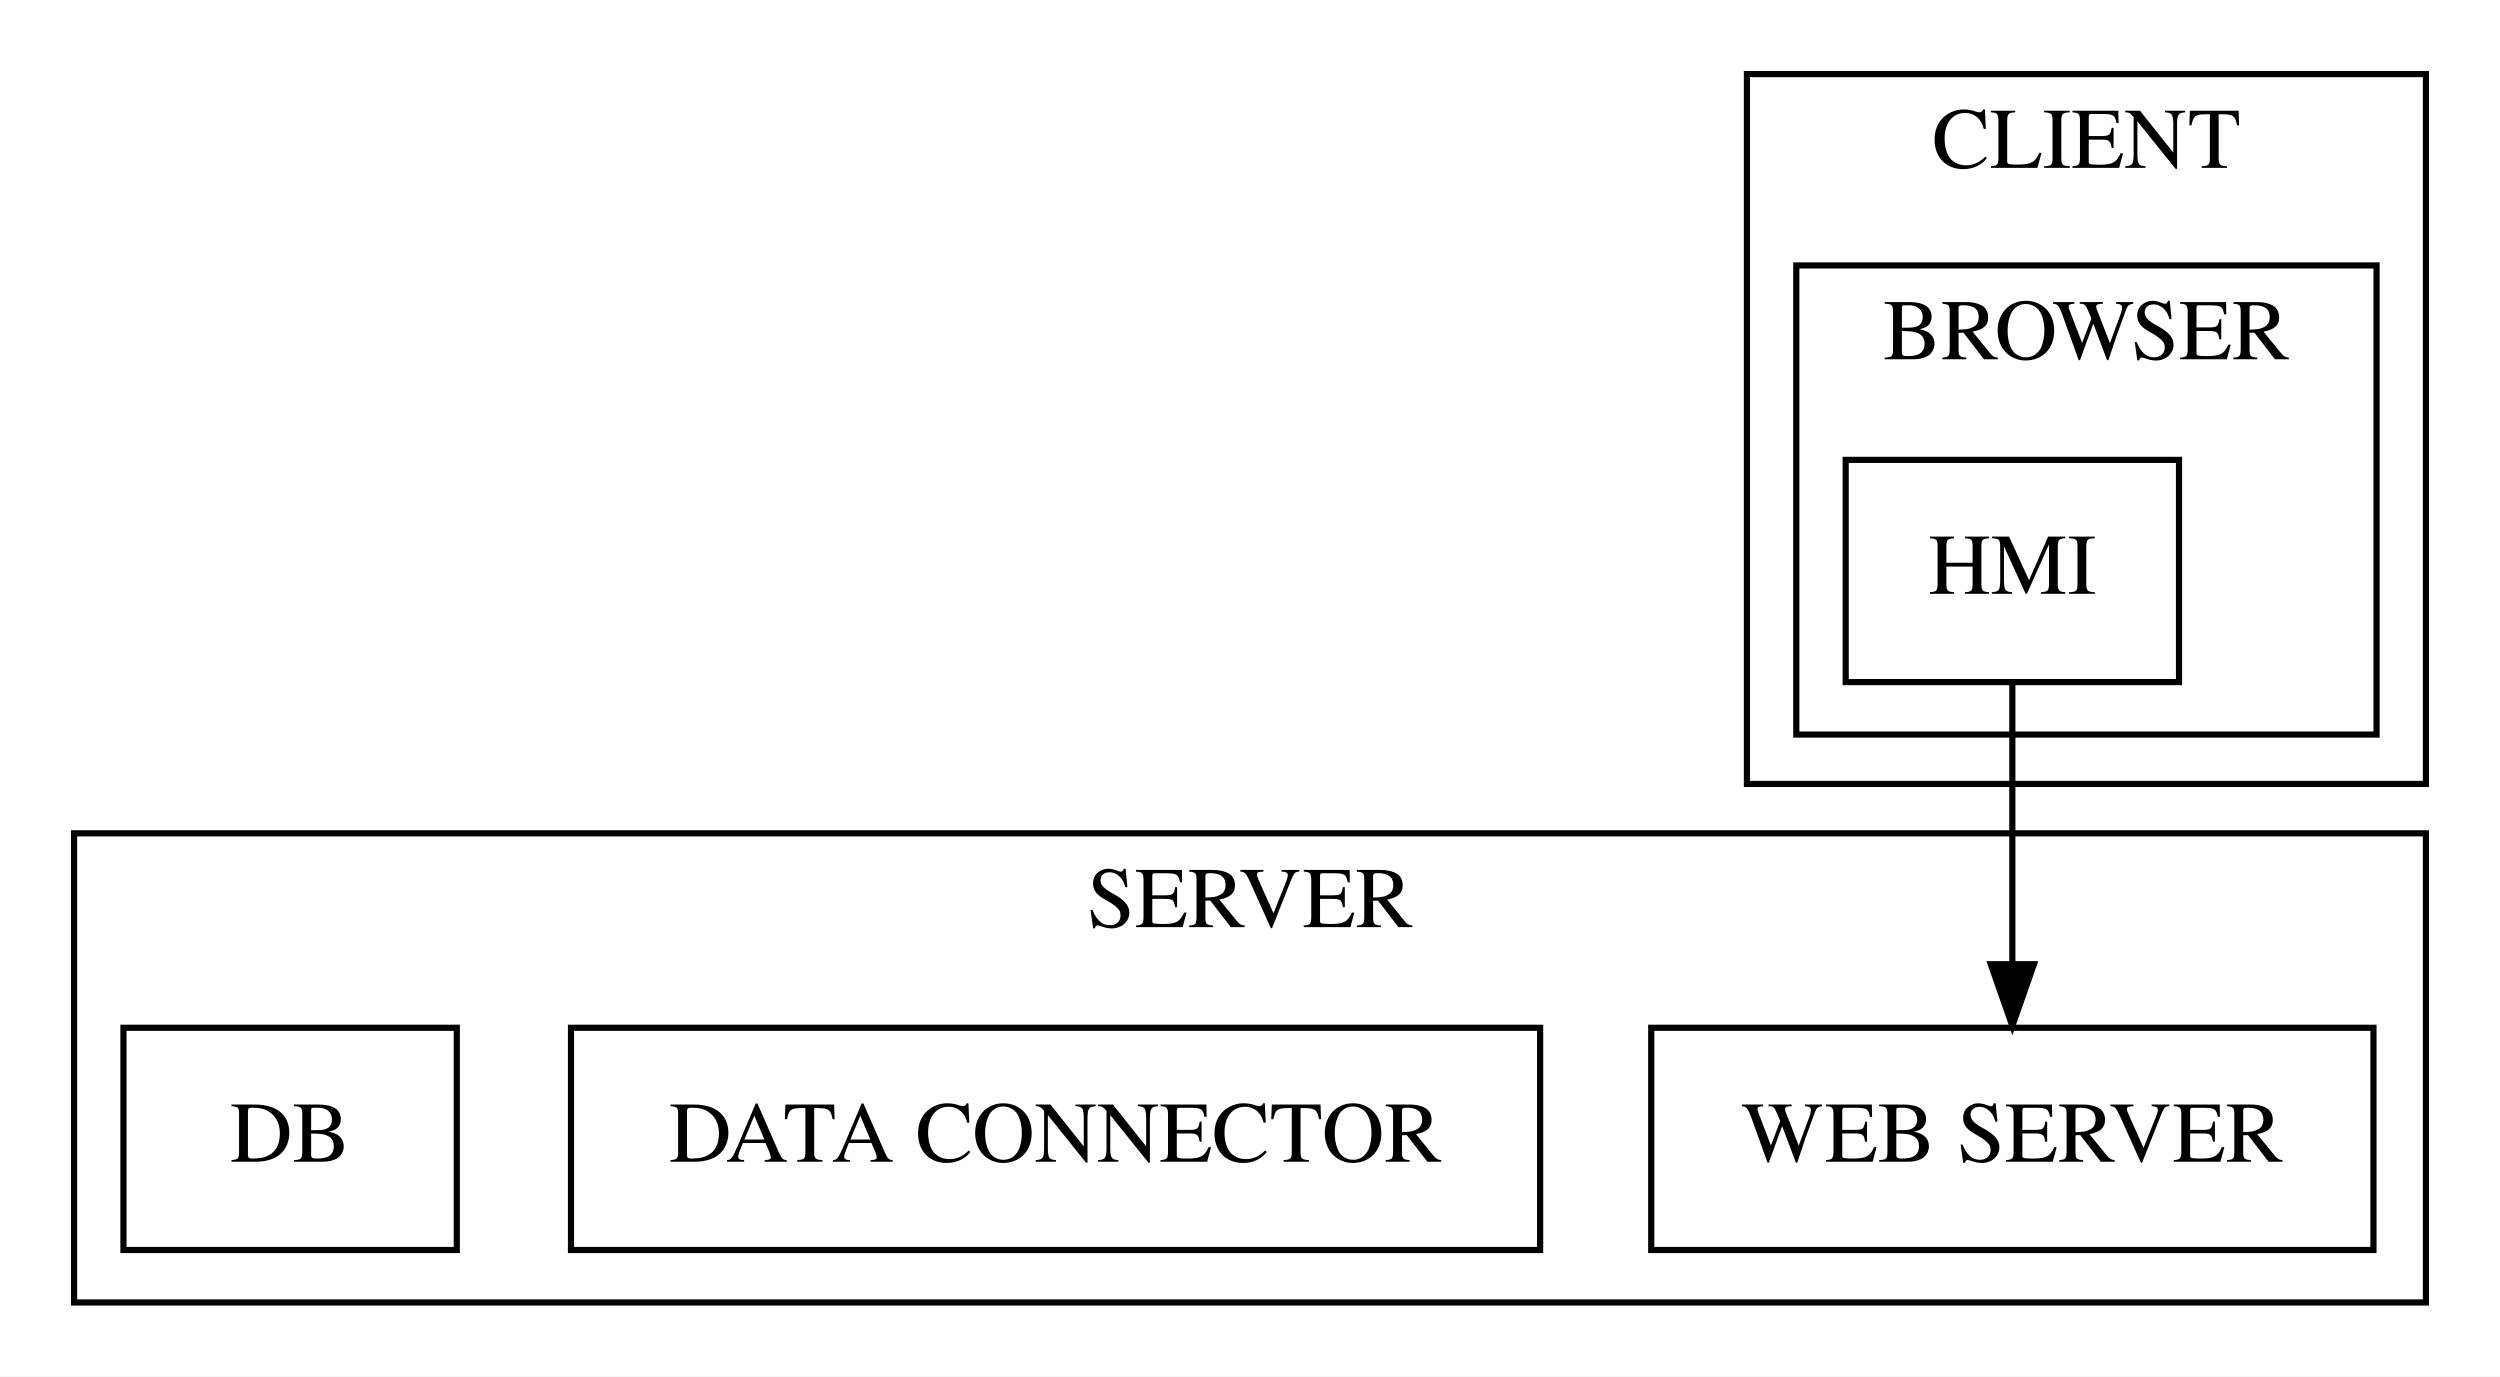
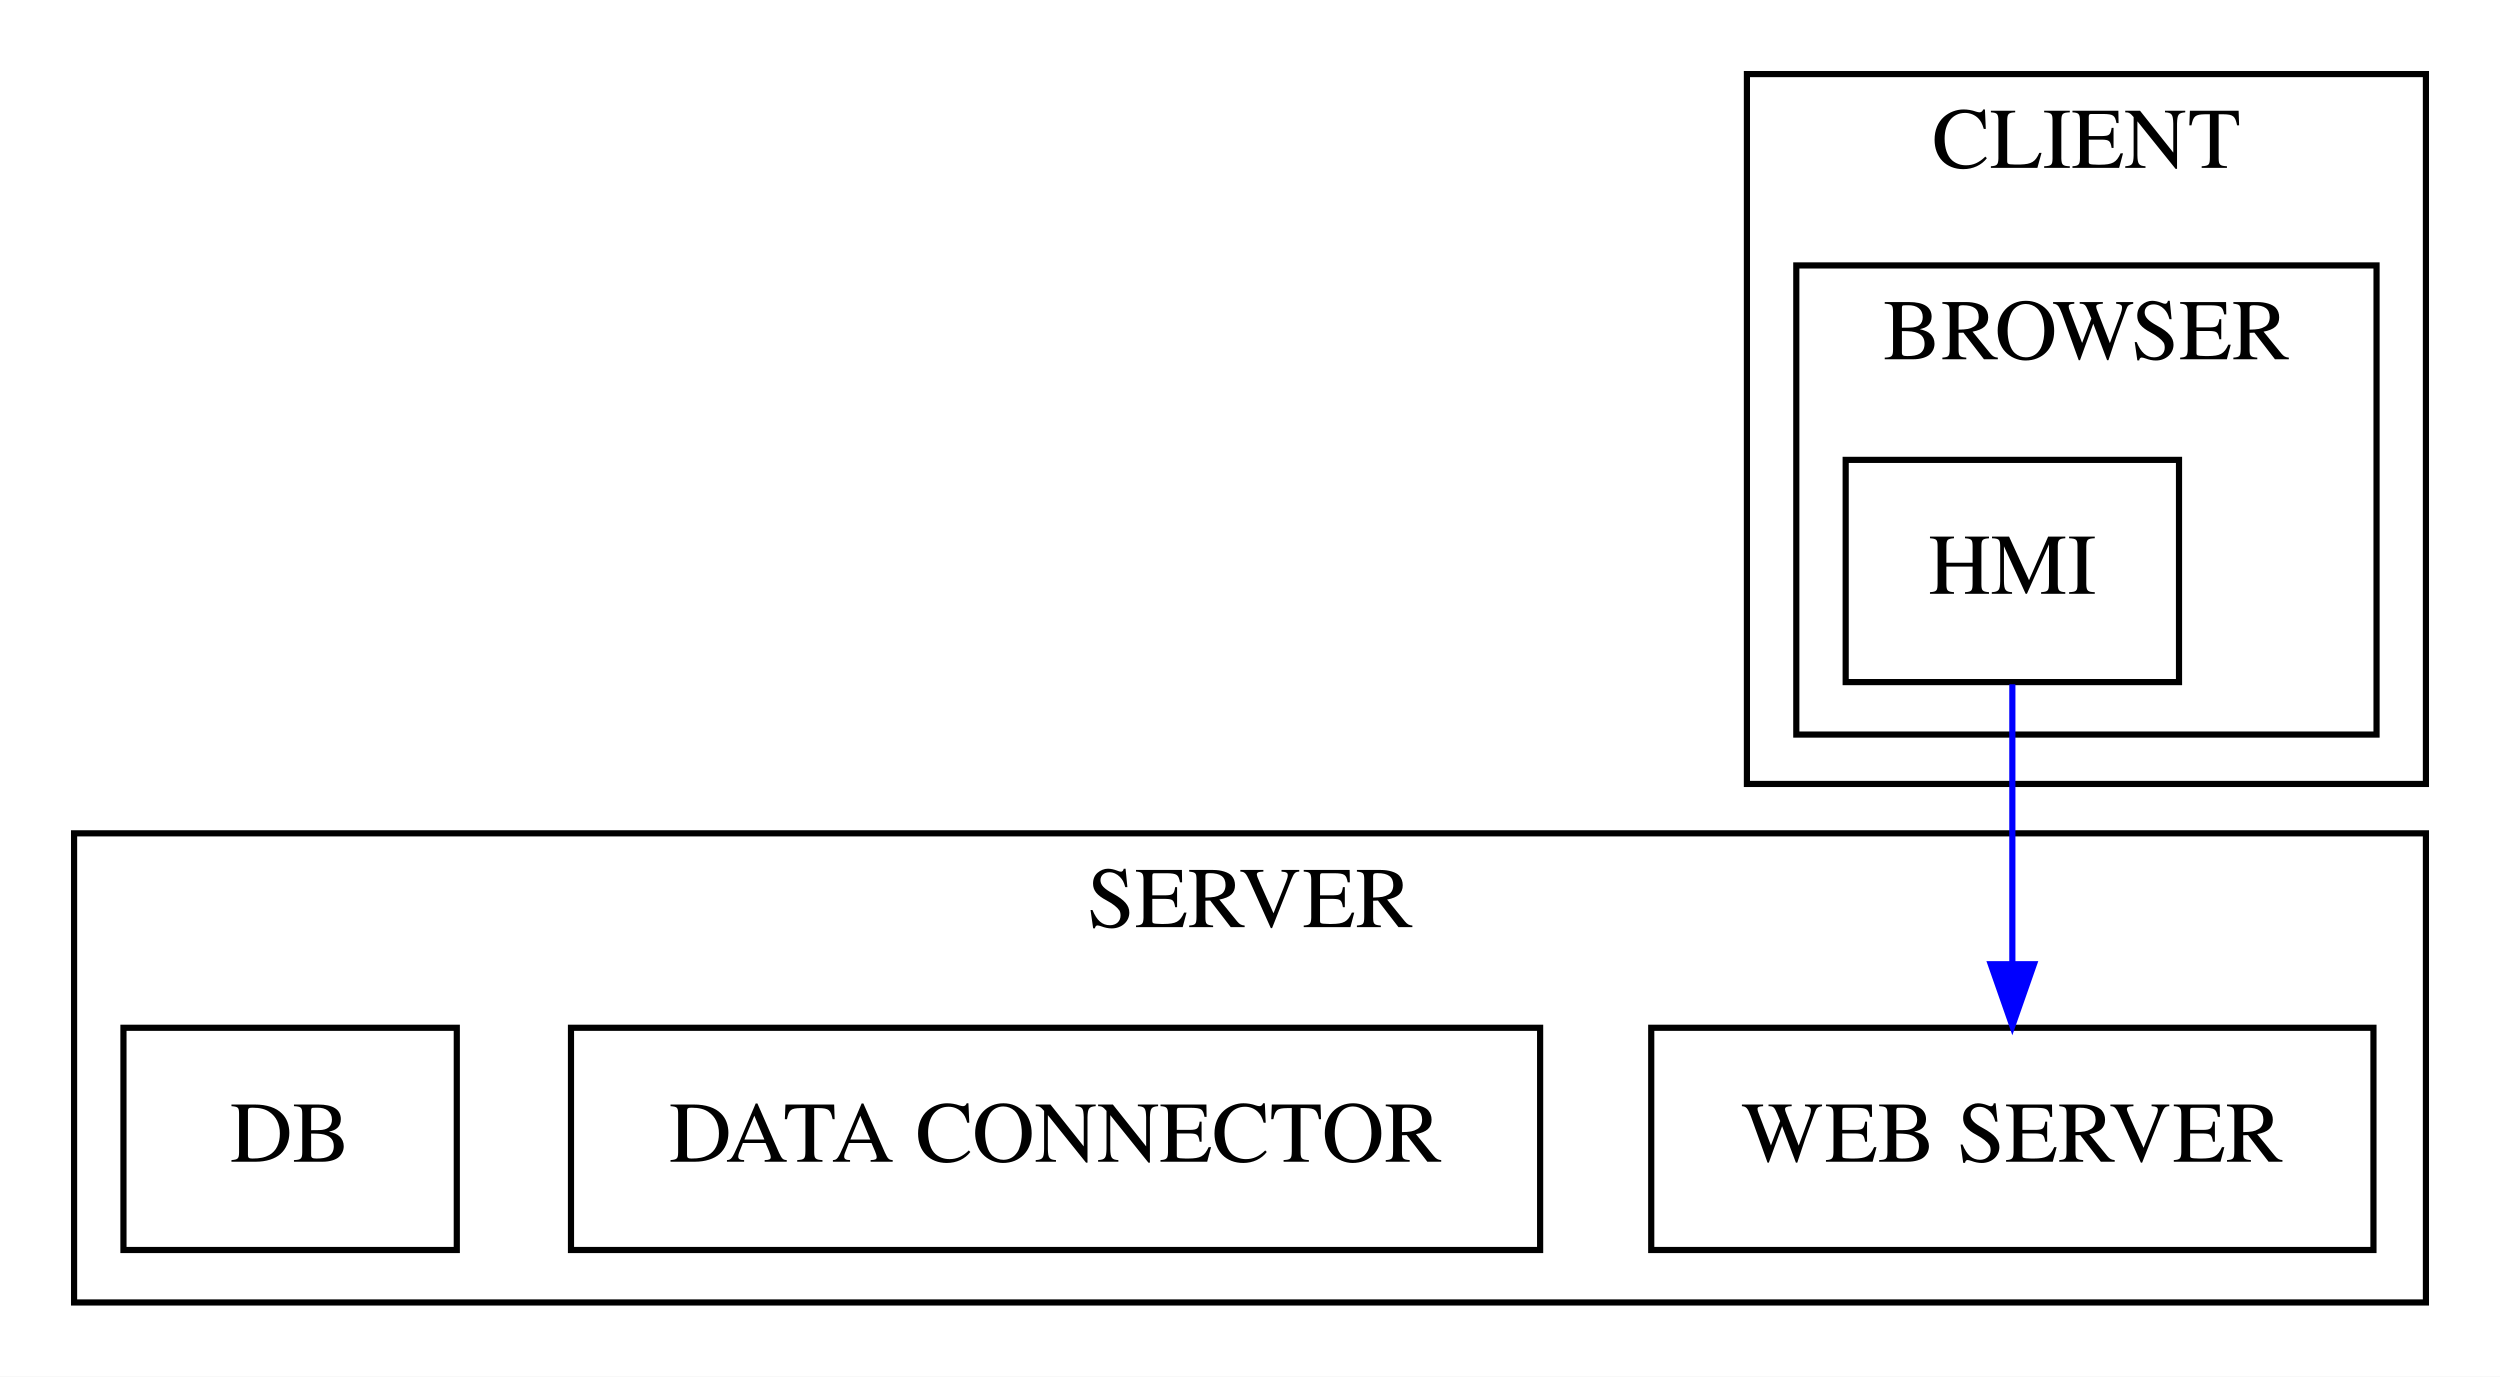
<svg xmlns="http://www.w3.org/2000/svg" width="405pt" height="223pt" viewBox="0.00 0.00 405.00 223.00">
  <g id="graph0" class="graph" transform="scale(1 1) rotate(0) translate(4 219)">
    <polygon fill="white" stroke="transparent" points="-4,4 -4,-219 401,-219 401,4 -4,4" />
    <g id="clust1" class="cluster">
      <polygon fill="none" stroke="black" points="279,-92 279,-207 389,-207 389,-92 279,-92" />
      <text text-anchor="middle" x="334" y="-191.8" font-family="Times,serif" font-size="14.00">CLIENT</text>
    </g>
    <g id="clust2" class="cluster">
      <polygon fill="none" stroke="black" points="287,-100 287,-176 381,-176 381,-100 287,-100" />
      <text text-anchor="middle" x="334" y="-160.8" font-family="Times,serif" font-size="14.00">BROWSER</text>
    </g>
    <g id="clust3" class="cluster">
      <polygon fill="none" stroke="black" points="8,-8 8,-84 389,-84 389,-8 8,-8" />
      <text text-anchor="middle" x="198.5" y="-68.8" font-family="Times,serif" font-size="14.00">SERVER</text>
    </g>
    <g id="node1" class="node">
      <polygon fill="none" stroke="black" points="295,-108.5 295,-144.5 349,-144.5 349,-108.5 295,-108.5" />
      <text text-anchor="middle" x="322" y="-122.8" font-family="Times,serif" font-size="14.00">HMI</text>
    </g>
    <g id="node2" class="node">
      <polygon fill="none" stroke="black" points="263.5,-16.5 263.5,-52.5 380.5,-52.5 380.5,-16.5 263.5,-16.5" />
      <text text-anchor="middle" x="322" y="-30.8" font-family="Times,serif" font-size="14.00">WEB SERVER</text>
    </g>
    <g id="edge1" class="edge">
-       <path fill="none" stroke="black" d="M322,-108.15C322,-95.32 322,-77.61 322,-62.88" />
-       <polygon fill="black" stroke="black" points="325.5,-62.8 322,-52.8 318.5,-62.8 325.5,-62.8" />
+       <path fill="none" stroke="blue" d="M322,-108.15C322,-95.32 322,-77.61 322,-62.88" />
+       <polygon fill="blue" stroke="blue" points="325.5,-62.8 322,-52.8 318.5,-62.8 325.5,-62.8" />
    </g>
    <g id="node3" class="node">
      <polygon fill="none" stroke="black" points="88.5,-16.5 88.5,-52.5 245.5,-52.5 245.5,-16.5 88.5,-16.5" />
      <text text-anchor="middle" x="167" y="-30.8" font-family="Times,serif" font-size="14.00">DATA CONNECTOR</text>
    </g>
    <g id="node4" class="node">
      <polygon fill="none" stroke="black" points="16,-16.5 16,-52.5 70,-52.5 70,-16.5 16,-16.5" />
      <text text-anchor="middle" x="43" y="-30.8" font-family="Times,serif" font-size="14.00">DB</text>
    </g>
  </g>
</svg>
